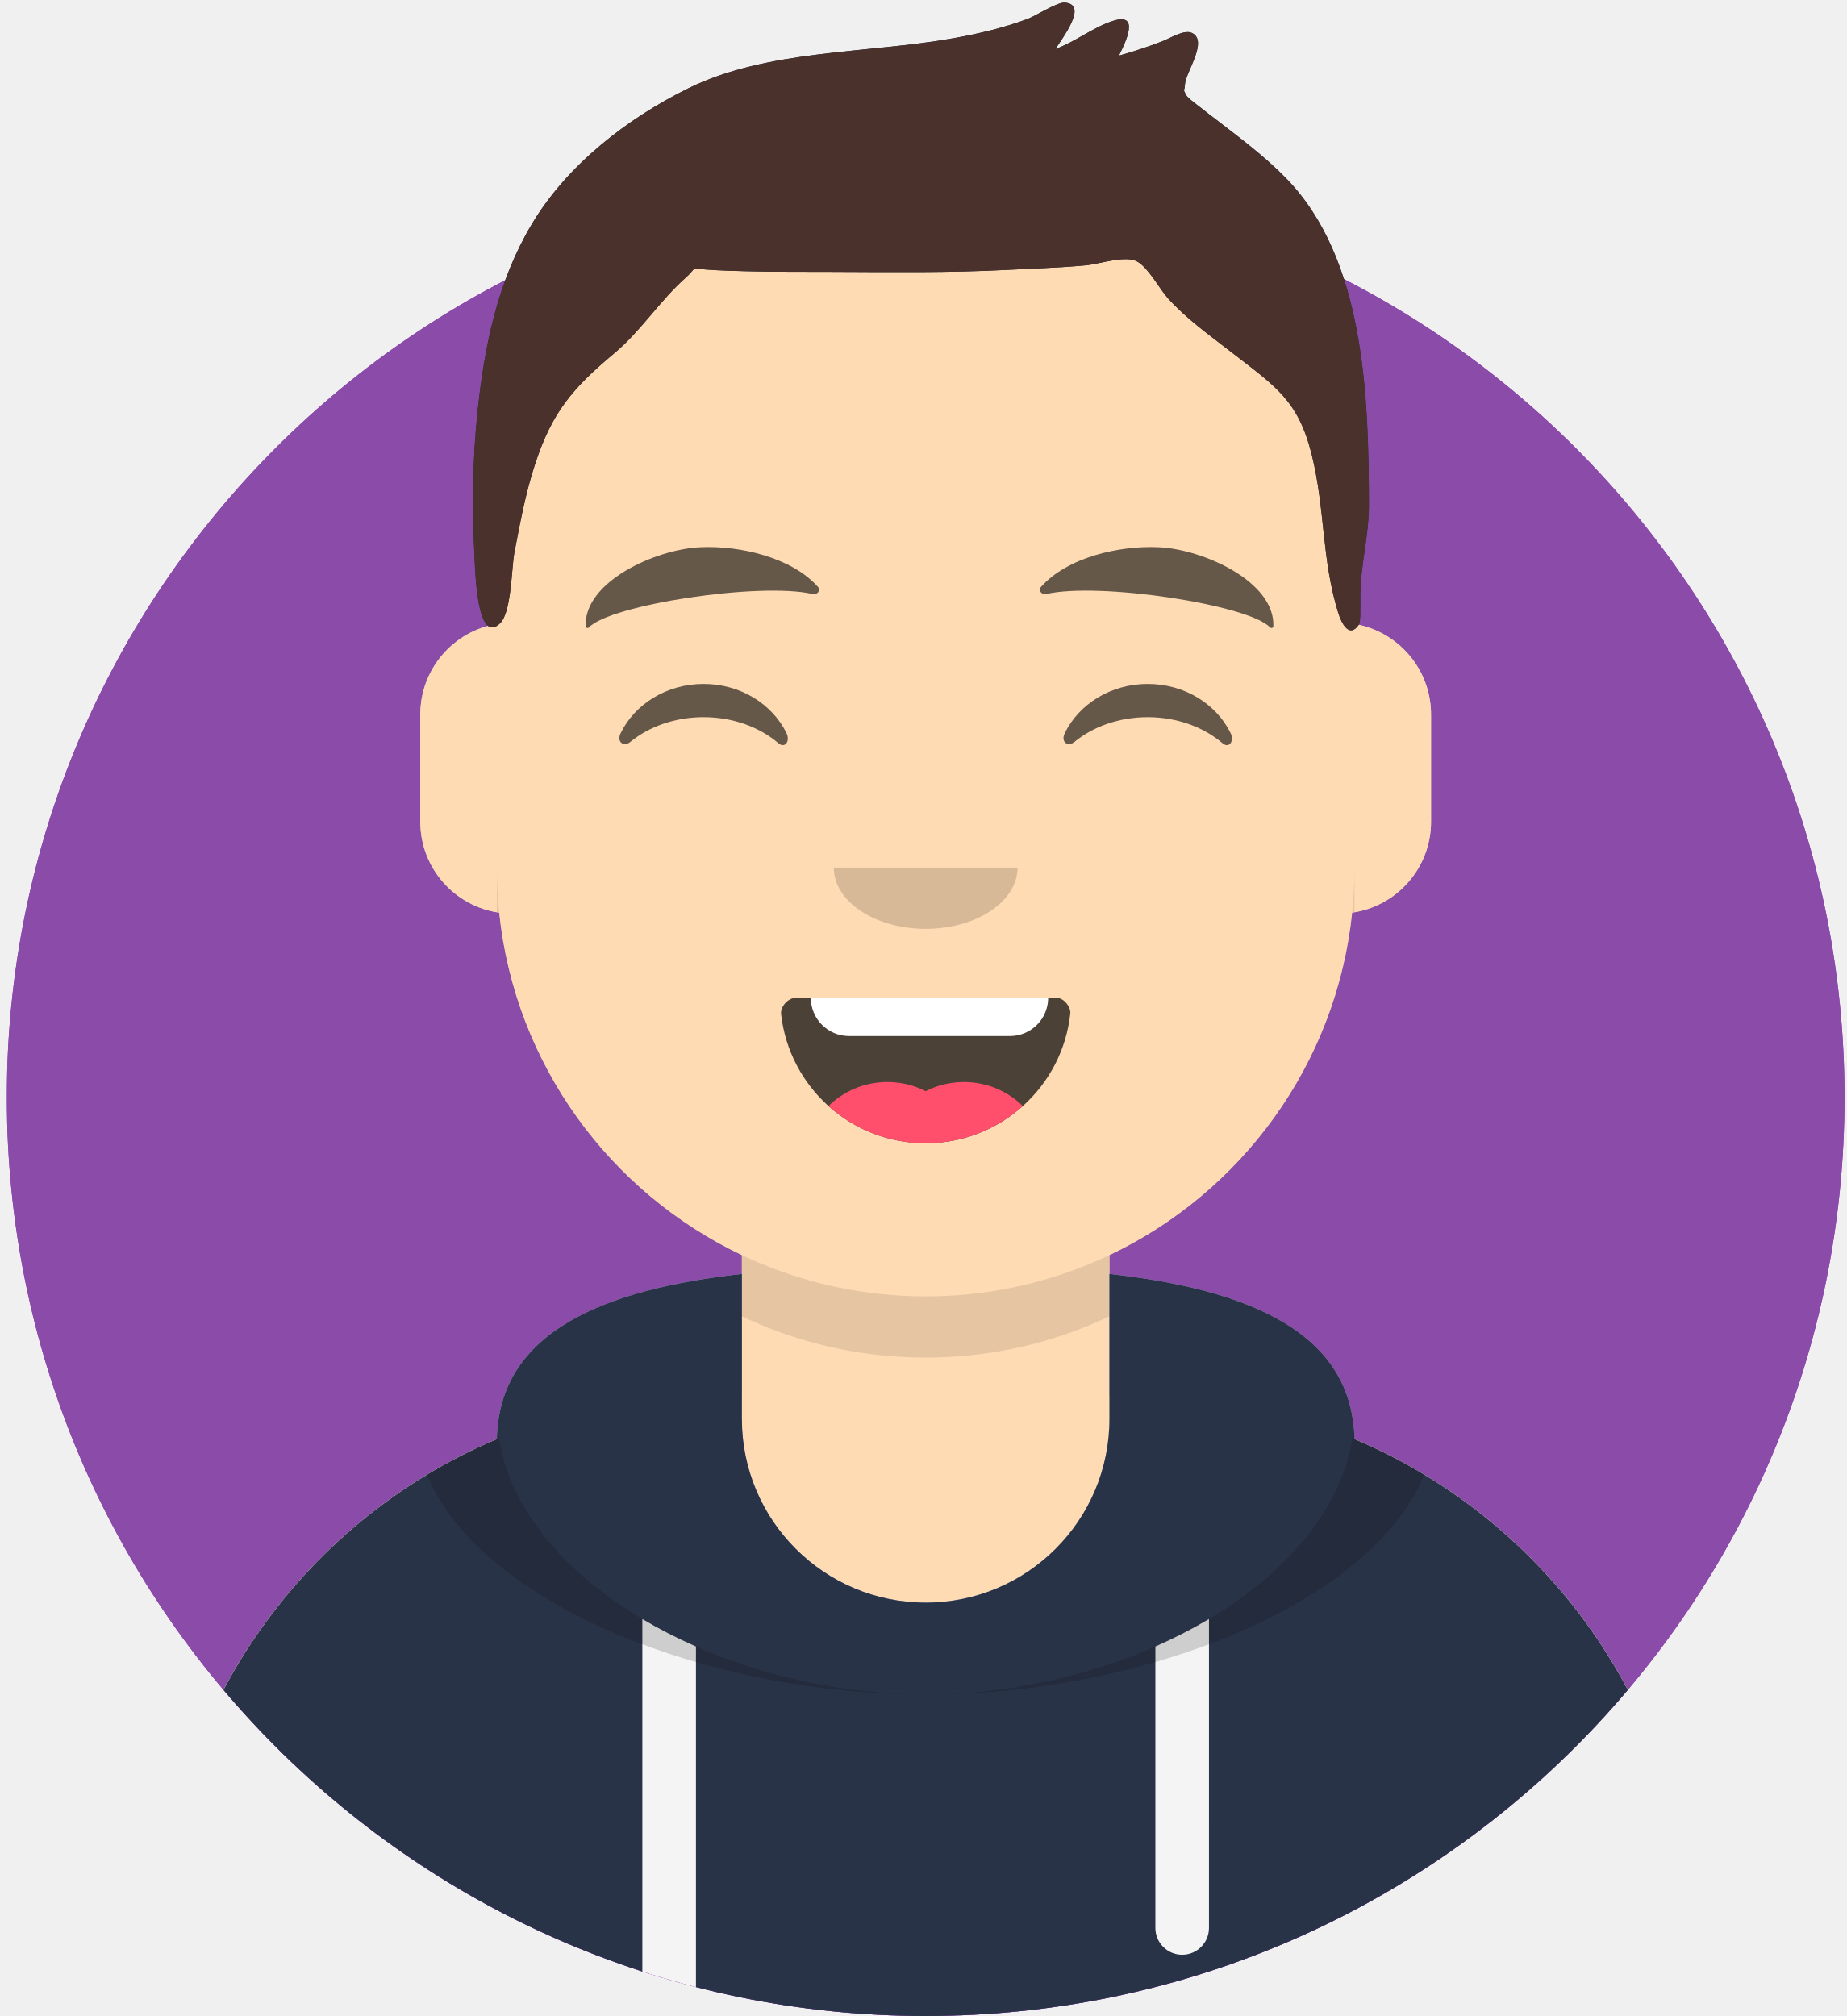
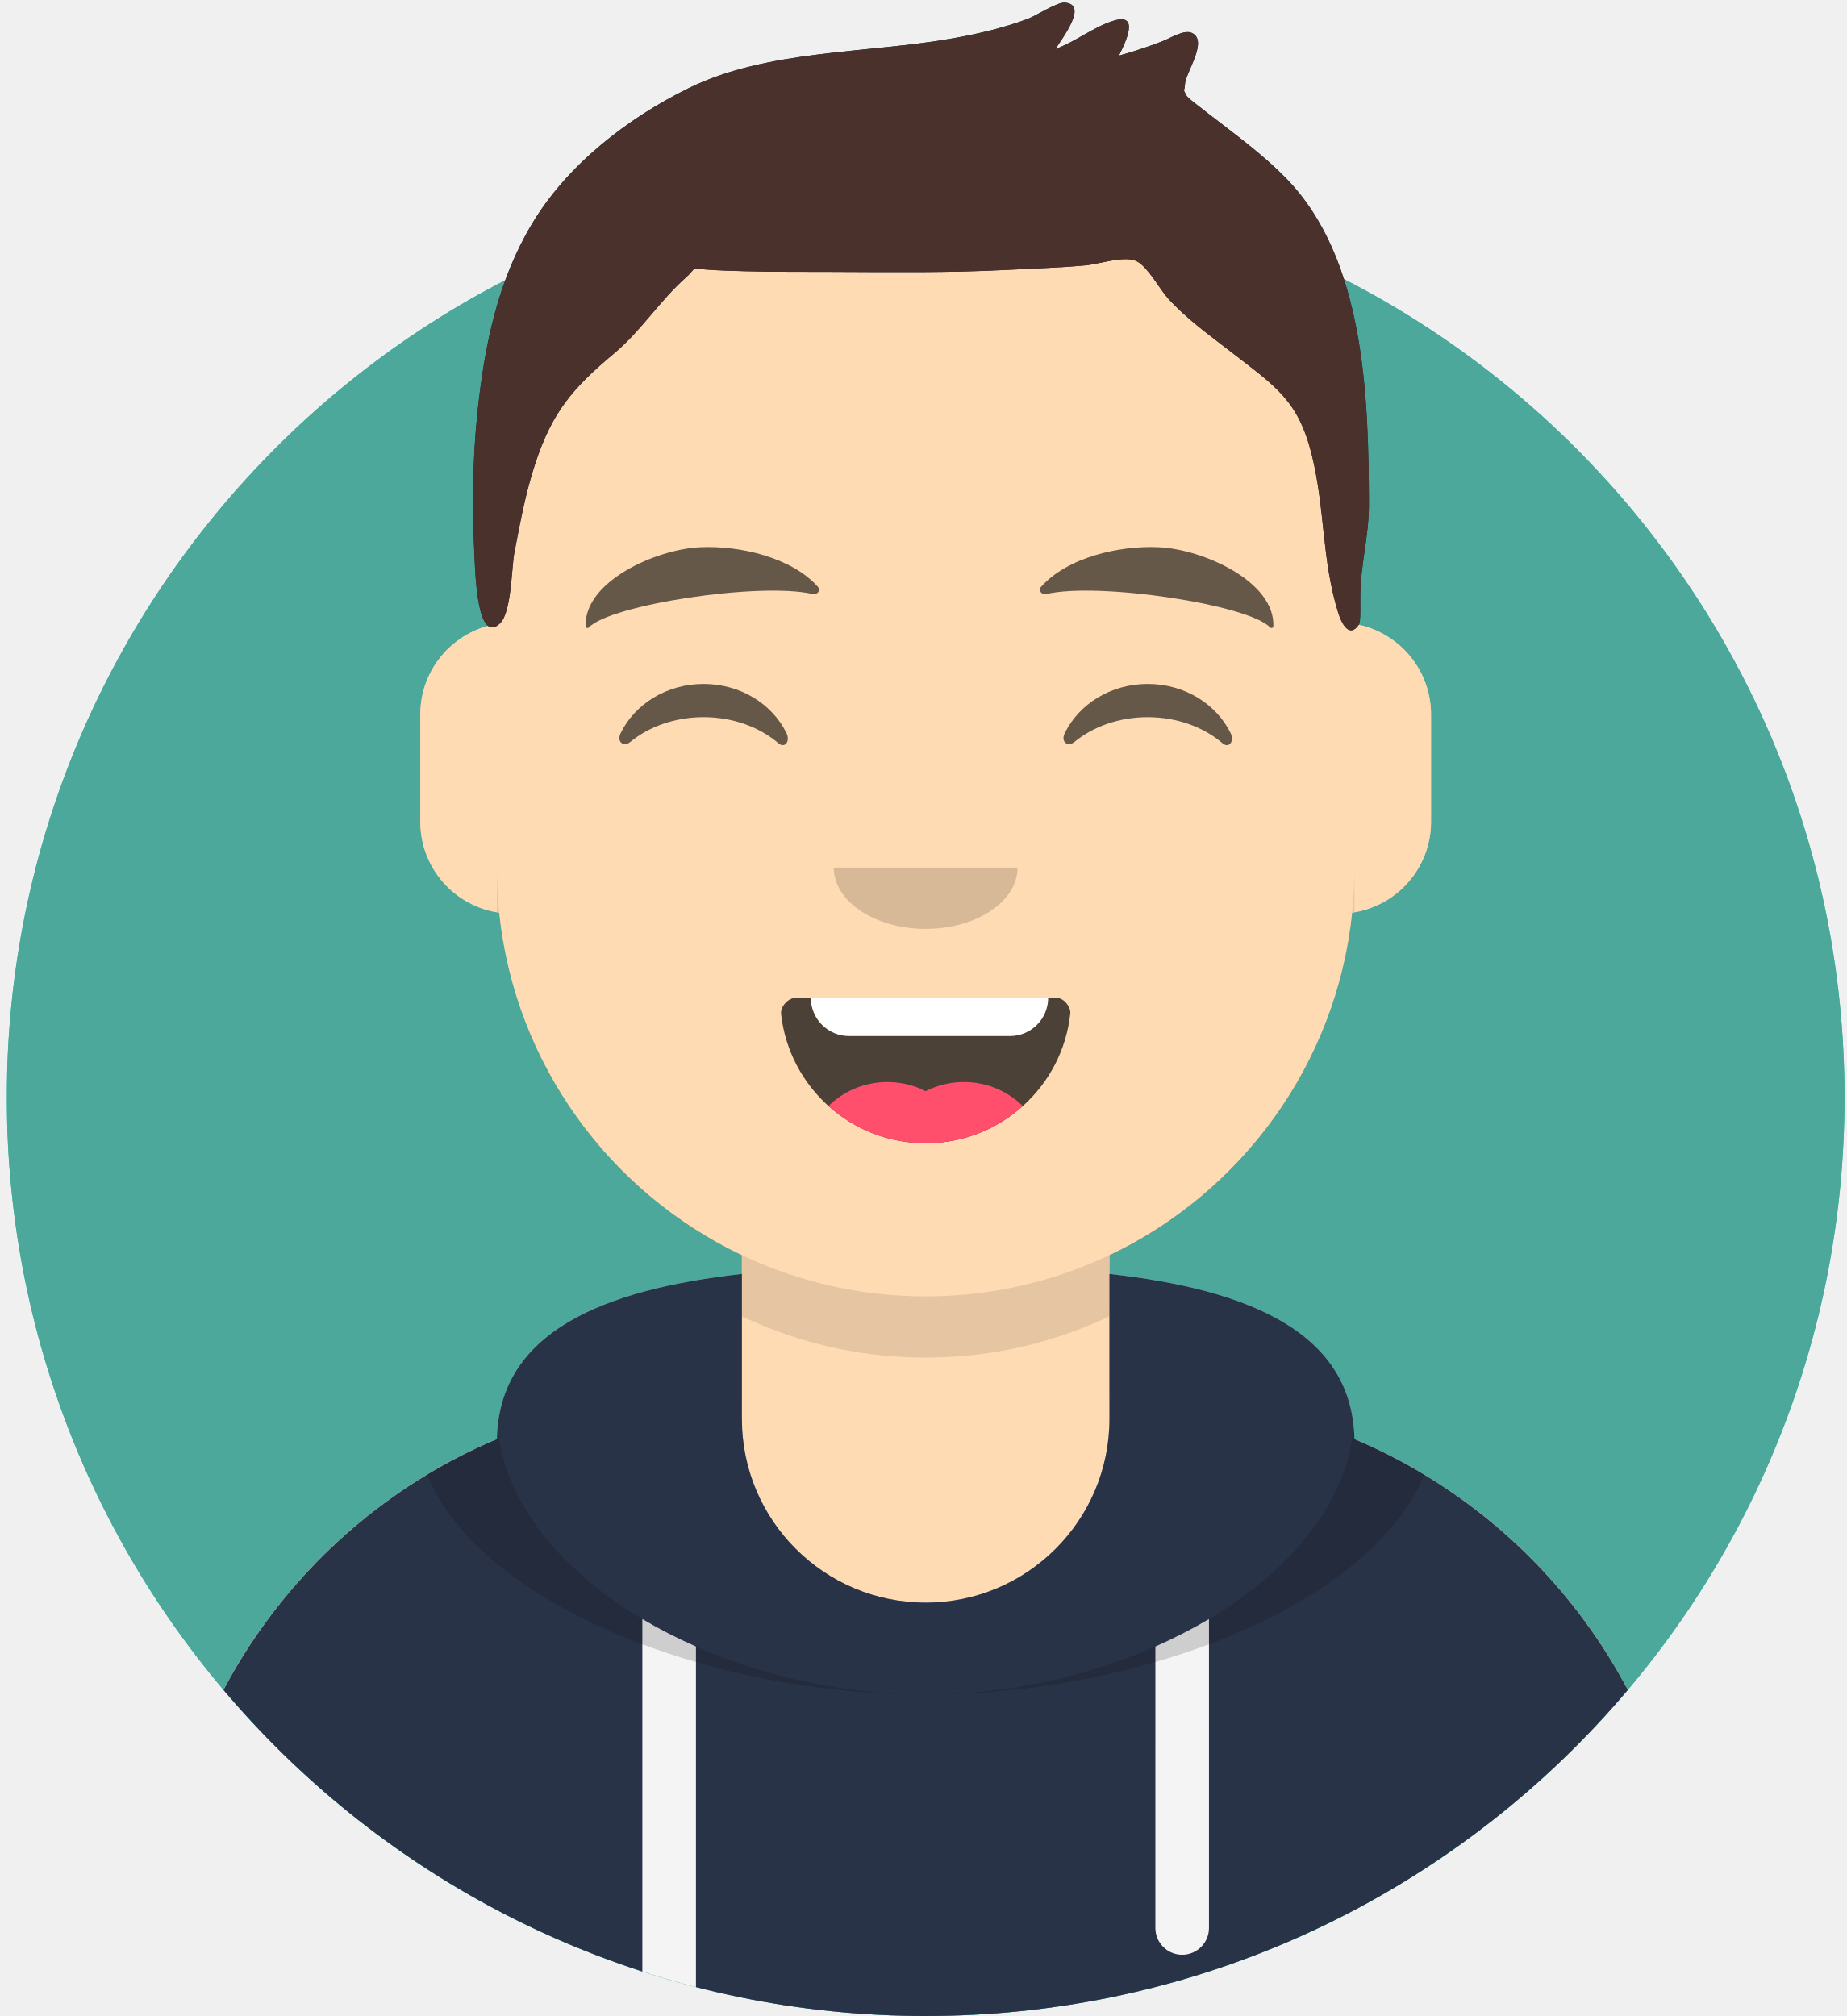
<svg xmlns="http://www.w3.org/2000/svg" xmlns:xlink="http://www.w3.org/1999/xlink" width="217px" height="237px" viewBox="0 0 217 237" version="1.1">
  <defs>
    <circle id="path-1" cx="108" cy="108" r="108" />
    <path d="M-3.19744231e-14,144 L-3.19744231e-14,-1.42108547e-14 L237.6,-1.42108547e-14 L237.6,144 L226.8,144 C226.8,203.647 178.447,252 118.8,252 C59.153,252 10.8,203.647 10.8,144 L10.8,144 L-3.19744231e-14,144 Z" id="path-3" />
    <path d="M90,0 C117.835,-5.11323436e-15 140.4,22.565 140.4,50.4 L140.401,55.949 C145.508,56.807 149.4,61.249 149.4,66.6 L149.4,79.2 C149.4,84.647 145.367,89.152 140.125,89.893 C138.265,107.718 127.114,122.78 111.601,130.149 L111.6,146.7 L115.2,146.7 C150.988,146.7 180,175.712 180,211.5 L180,219.6 L0,219.6 L0,211.5 C-4.38277231e-15,175.712 29.012,146.7 64.8,146.7 L68.4,146.7 L68.4,130.15 C52.886,122.78 41.735,107.718 39.875,89.893 C34.633,89.152 30.6,84.647 30.6,79.2 L30.6,66.6 C30.6,61.249 34.492,56.806 39.6,55.949 L39.6,50.4 C39.6,22.565 62.165,5.11323436e-15 90,0 Z" id="path-5" />
    <path d="M140.401,11.764 C156.691,13.587 169.2,18.597 169.2,31.569 L169.194,31.18 C192.467,41.01 208.8,64.047 208.8,90.9 L208.8,99 L28.8,99 L28.8,90.9 C28.8,64.047 45.133,41.01 68.406,31.18 C68.653,18.496 81.073,13.568 97.2,11.764 L97.2,28.8 C97.2,40.729 106.871,50.4 118.8,50.4 C130.729,50.4 140.4,40.729 140.4,28.8 L140.4,28.8 Z" id="path-7" />
    <path d="M31.606,13.615 C32.558,22.158 39.803,28.8 48.6,28.8 C57.424,28.8 64.687,22.117 65.603,13.536 C65.676,12.845 64.905,11.7 63.938,11.7 C50.534,11.7 40.264,11.7 33.378,11.7 C32.406,11.7 31.511,12.761 31.606,13.615 Z" id="path-9" />
    <rect id="path-11" x="0" y="0" width="237.6" height="252" />
    <path d="M118.135,20.928 C115.651,18.39 112.767,16.236 109.962,14.076 C109.343,13.6 108.715,13.135 108.109,12.641 C107.972,12.528 106.563,11.519 106.394,11.148 C105.988,10.254 106.224,10.95 106.28,9.884 C106.35,8.535 109.1,4.727 107.048,3.854 C106.146,3.47 104.536,4.492 103.67,4.83 C101.977,5.49 100.263,6.054 98.512,6.54 C99.351,4.869 100.95,1.524 97.944,2.419 C95.603,3.116 93.421,4.91 91.068,5.753 C91.847,4.477 94.96,0.523 92.147,0.302 C91.271,0.233 88.724,1.875 87.782,2.226 C84.959,3.275 82.075,3.953 79.111,4.487 C69.033,6.304 57.248,5.786 47.923,10.374 C40.735,13.911 33.636,19.4 29.484,26.389 C25.481,33.125 23.984,40.498 23.146,48.217 C22.532,53.882 22.482,59.738 22.769,65.424 C22.863,67.287 23.073,75.874 25.779,73.273 C27.127,71.978 27.117,66.745 27.457,64.974 C28.133,61.451 28.783,57.911 29.91,54.5 C31.895,48.49 34.238,45.687 39.184,41.547 C42.359,38.89 44.588,35.3 47.625,32.62 C48.99,31.416 47.949,31.542 50.143,31.7 C51.616,31.806 53.097,31.846 54.574,31.885 C57.99,31.974 61.412,31.951 64.829,31.963 C71.711,31.988 78.561,32.085 85.437,31.725 C88.492,31.565 91.556,31.478 94.603,31.195 C96.306,31.038 99.326,29.947 100.728,30.78 C102.01,31.543 103.342,34.034 104.263,35.054 C106.438,37.464 109.032,39.305 111.576,41.282 C116.881,45.403 119.559,46.98 121.17,53.421 C122.775,59.838 122.325,65.791 124.312,72.106 C124.662,73.217 125.586,75.13 126.726,73.415 C126.937,73.096 126.883,71.345 126.883,70.337 C126.883,66.27 127.913,63.218 127.9,59.123 C127.849,46.674 127.447,30.442 118.135,20.928 Z" id="path-13" />
  </defs>
  <g id="Website" stroke="none" stroke-width="1" fill="none" fill-rule="evenodd">
    <g id="mf-avatar" transform="translate(-10, -15)">
      <g id="Circle" transform="translate(10.8, 36)">
        <mask id="mask-2" fill="white">
          <use xlink:href="#path-1" />
        </mask>
-         <use id="Circle-Background" fill="#972dc2" xlink:href="#path-1" />
-         <g id="🖍-Circle-Color" mask="url(#mask-2)" fill="#8a4ca8">
+         <use id="Circle-Background" fill="#2dc2a8" xlink:href="#path-1" />
+         <g id="🖍-Circle-Color" mask="url(#mask-2)" fill="#4ca89a">
          <rect id="🖍Color" x="0" y="0" width="216.445" height="216" />
        </g>
      </g>
      <mask id="mask-4" fill="white">
        <use xlink:href="#path-3" />
      </mask>
      <g id="Mask" />
      <g id="Avataaar" mask="url(#mask-4)">
        <g id="Body" transform="translate(28.8, 32.4)">
          <mask id="mask-6" fill="white">
            <use xlink:href="#path-5" />
          </mask>
          <use fill="#D0C6AC" xlink:href="#path-5" />
          <g id="Skin/👶🏻-05-Pale" mask="url(#mask-6)" fill="#FFDBB4">
            <g transform="translate(-28.8, 0)" id="Color">
              <rect x="0" y="0" width="238.384" height="220.355" />
            </g>
          </g>
          <path d="M39.6,84.6 C39.6,112.435 62.165,135 90,135 C117.835,135 140.4,112.435 140.4,84.6 L140.4,84.6 L140.4,91.8 C140.4,119.635 117.835,142.2 90,142.2 C62.165,142.2 39.6,119.635 39.6,91.8 Z" id="Neck-Shadow" fill-opacity="0.1" fill="#000000" mask="url(#mask-6)" />
        </g>
        <g id="Clothing/Hoodie" transform="translate(0, 153)">
          <mask id="mask-8" fill="white">
            <use xlink:href="#path-7" />
          </mask>
          <use id="Hoodie" fill="#B7C1DB" fill-rule="evenodd" xlink:href="#path-7" />
          <g id="Color/Palette/Slate" mask="url(#mask-8)" fill="#293347" fill-rule="evenodd">
            <rect id="🖍Color" x="0" y="0" width="238.491" height="99" />
          </g>
          <path d="M91.8,55.565 L91.8,99 L85.5,99 L85.499,52.335 C87.483,53.514 89.592,54.594 91.8,55.565 Z M152.101,52.334 L152.1,88.65 C152.1,90.39 150.69,91.8 148.95,91.8 C147.21,91.8 145.8,90.39 145.8,88.65 L145.801,55.565 C148.009,54.594 150.118,53.513 152.101,52.334 Z" id="Straps" fill="#F4F4F4" fill-rule="evenodd" mask="url(#mask-8)" />
          <path d="M155.733,11.451 C169.28,14.013 178.65,19.118 178.65,29.077 C178.65,46.818 148.916,61.2 118.8,61.2 C88.684,61.2 58.95,46.818 58.95,29.077 C58.95,19.118 68.32,14.013 81.867,11.451 C73.689,14.466 68.4,19.534 68.4,27.969 C68.4,46.322 93.439,61.2 118.8,61.2 C144.161,61.2 169.2,46.322 169.2,27.969 C169.2,19.71 164.13,14.679 156.241,11.642 Z" id="Shadow" fill-opacity="0.16" fill="#000000" fill-rule="evenodd" mask="url(#mask-8)" />
        </g>
        <g id="Face" transform="translate(68.4, 73.8)">
          <g id="Mouth/Smile" transform="translate(1.8, 46.8)">
            <mask id="mask-10" fill="white">
              <use xlink:href="#path-9" />
            </mask>
            <use id="Mouth" fill-opacity="0.7" fill="#000000" fill-rule="evenodd" xlink:href="#path-9" />
            <path d="M39.6,1.8 L58.5,1.8 C60.985,1.8 63,3.815 63,6.3 L63,11.7 C63,14.185 60.985,16.2 58.5,16.2 L39.6,16.2 C37.115,16.2 35.1,14.185 35.1,11.7 L35.1,6.3 C35.1,3.815 37.115,1.8 39.6,1.8 Z" id="Teeth" fill="#FFFFFF" fill-rule="evenodd" mask="url(#mask-10)" />
            <g id="Tongue" stroke-width="1" fill-rule="evenodd" mask="url(#mask-10)" fill="#FF4F6D">
              <g transform="translate(34.2, 21.6)">
                <circle cx="9.9" cy="9.9" r="9.9" />
                <circle cx="18.9" cy="9.9" r="9.9" />
              </g>
            </g>
          </g>
          <g id="Nose/Default" transform="translate(25.2, 36)" fill="#000000" fill-opacity="0.16">
            <path d="M14.4,7.2 C14.4,11.176 19.235,14.4 25.2,14.4 L25.2,14.4 C31.165,14.4 36,11.176 36,7.2" id="Nose" />
          </g>
          <g id="Eyes/Happy-😁" transform="translate(0, 7.2)" fill="#000000" fill-opacity="0.6">
            <path d="M14.544,20.203 C16.206,16.784 19.948,14.4 24.298,14.4 C28.632,14.4 32.363,16.767 34.034,20.166 C34.53,21.176 33.824,22.003 33.112,21.39 C30.906,19.494 27.773,18.309 24.298,18.309 C20.931,18.309 17.886,19.421 15.694,21.214 C14.892,21.87 14.058,21.203 14.544,20.203 Z" id="Squint" />
            <path d="M66.744,20.203 C68.406,16.784 72.148,14.4 76.498,14.4 C80.832,14.4 84.563,16.767 86.234,20.166 C86.73,21.176 86.024,22.003 85.312,21.39 C83.106,19.494 79.973,18.309 76.498,18.309 C73.131,18.309 70.086,19.421 67.894,21.214 C67.092,21.87 66.258,21.203 66.744,20.203 Z" id="Squint" />
          </g>
          <g id="Eyebrow/Natural/Default-Natural" fill="#000000" fill-opacity="0.6">
            <path d="M23.435,5.589 C18.25,6.285 10.164,10.805 10.84,16.036 C10.862,16.207 11.121,16.261 11.233,16.118 C13.471,13.248 30.774,9.033 37.075,9.913 C37.652,9.994 38.032,9.399 37.639,9.027 C34.269,5.845 28.08,4.961 23.435,5.589" id="Eyebrow" transform="translate(24.3, 10.8) rotate(5) translate(-24.3, -10.8) " />
            <path d="M76.535,5.589 C71.35,6.285 63.264,10.805 63.94,16.036 C63.962,16.207 64.221,16.261 64.333,16.118 C66.571,13.248 83.874,9.033 90.175,9.913 C90.752,9.994 91.132,9.399 90.739,9.027 C87.369,5.845 81.18,4.961 76.535,5.589" id="Eyebrow" transform="translate(77.4, 10.8) scale(-1, 1) rotate(5) translate(-77.4, -10.8) " />
          </g>
        </g>
        <g id="Top">
          <mask id="mask-12" fill="white">
            <use xlink:href="#path-11" />
          </mask>
          <g id="Mask" />
          <g mask="url(#mask-12)">
            <g transform="translate(43, 15)">
              <mask id="mask-14" fill="white">
                <use xlink:href="#path-13" />
              </mask>
              <use id="Short-Hair" stroke="none" fill="#1F3140" fill-rule="evenodd" xlink:href="#path-13" />
              <g id="Color/Hair/Brown-Dark" stroke="none" fill="none" mask="url(#mask-14)" fill-rule="evenodd">
                <g transform="translate(-43.1, -15)" fill="#4A312C" id="Color">
                  <rect x="0" y="0" width="239.107" height="252.406" />
                </g>
              </g>
            </g>
          </g>
        </g>
      </g>
    </g>
  </g>
</svg>
